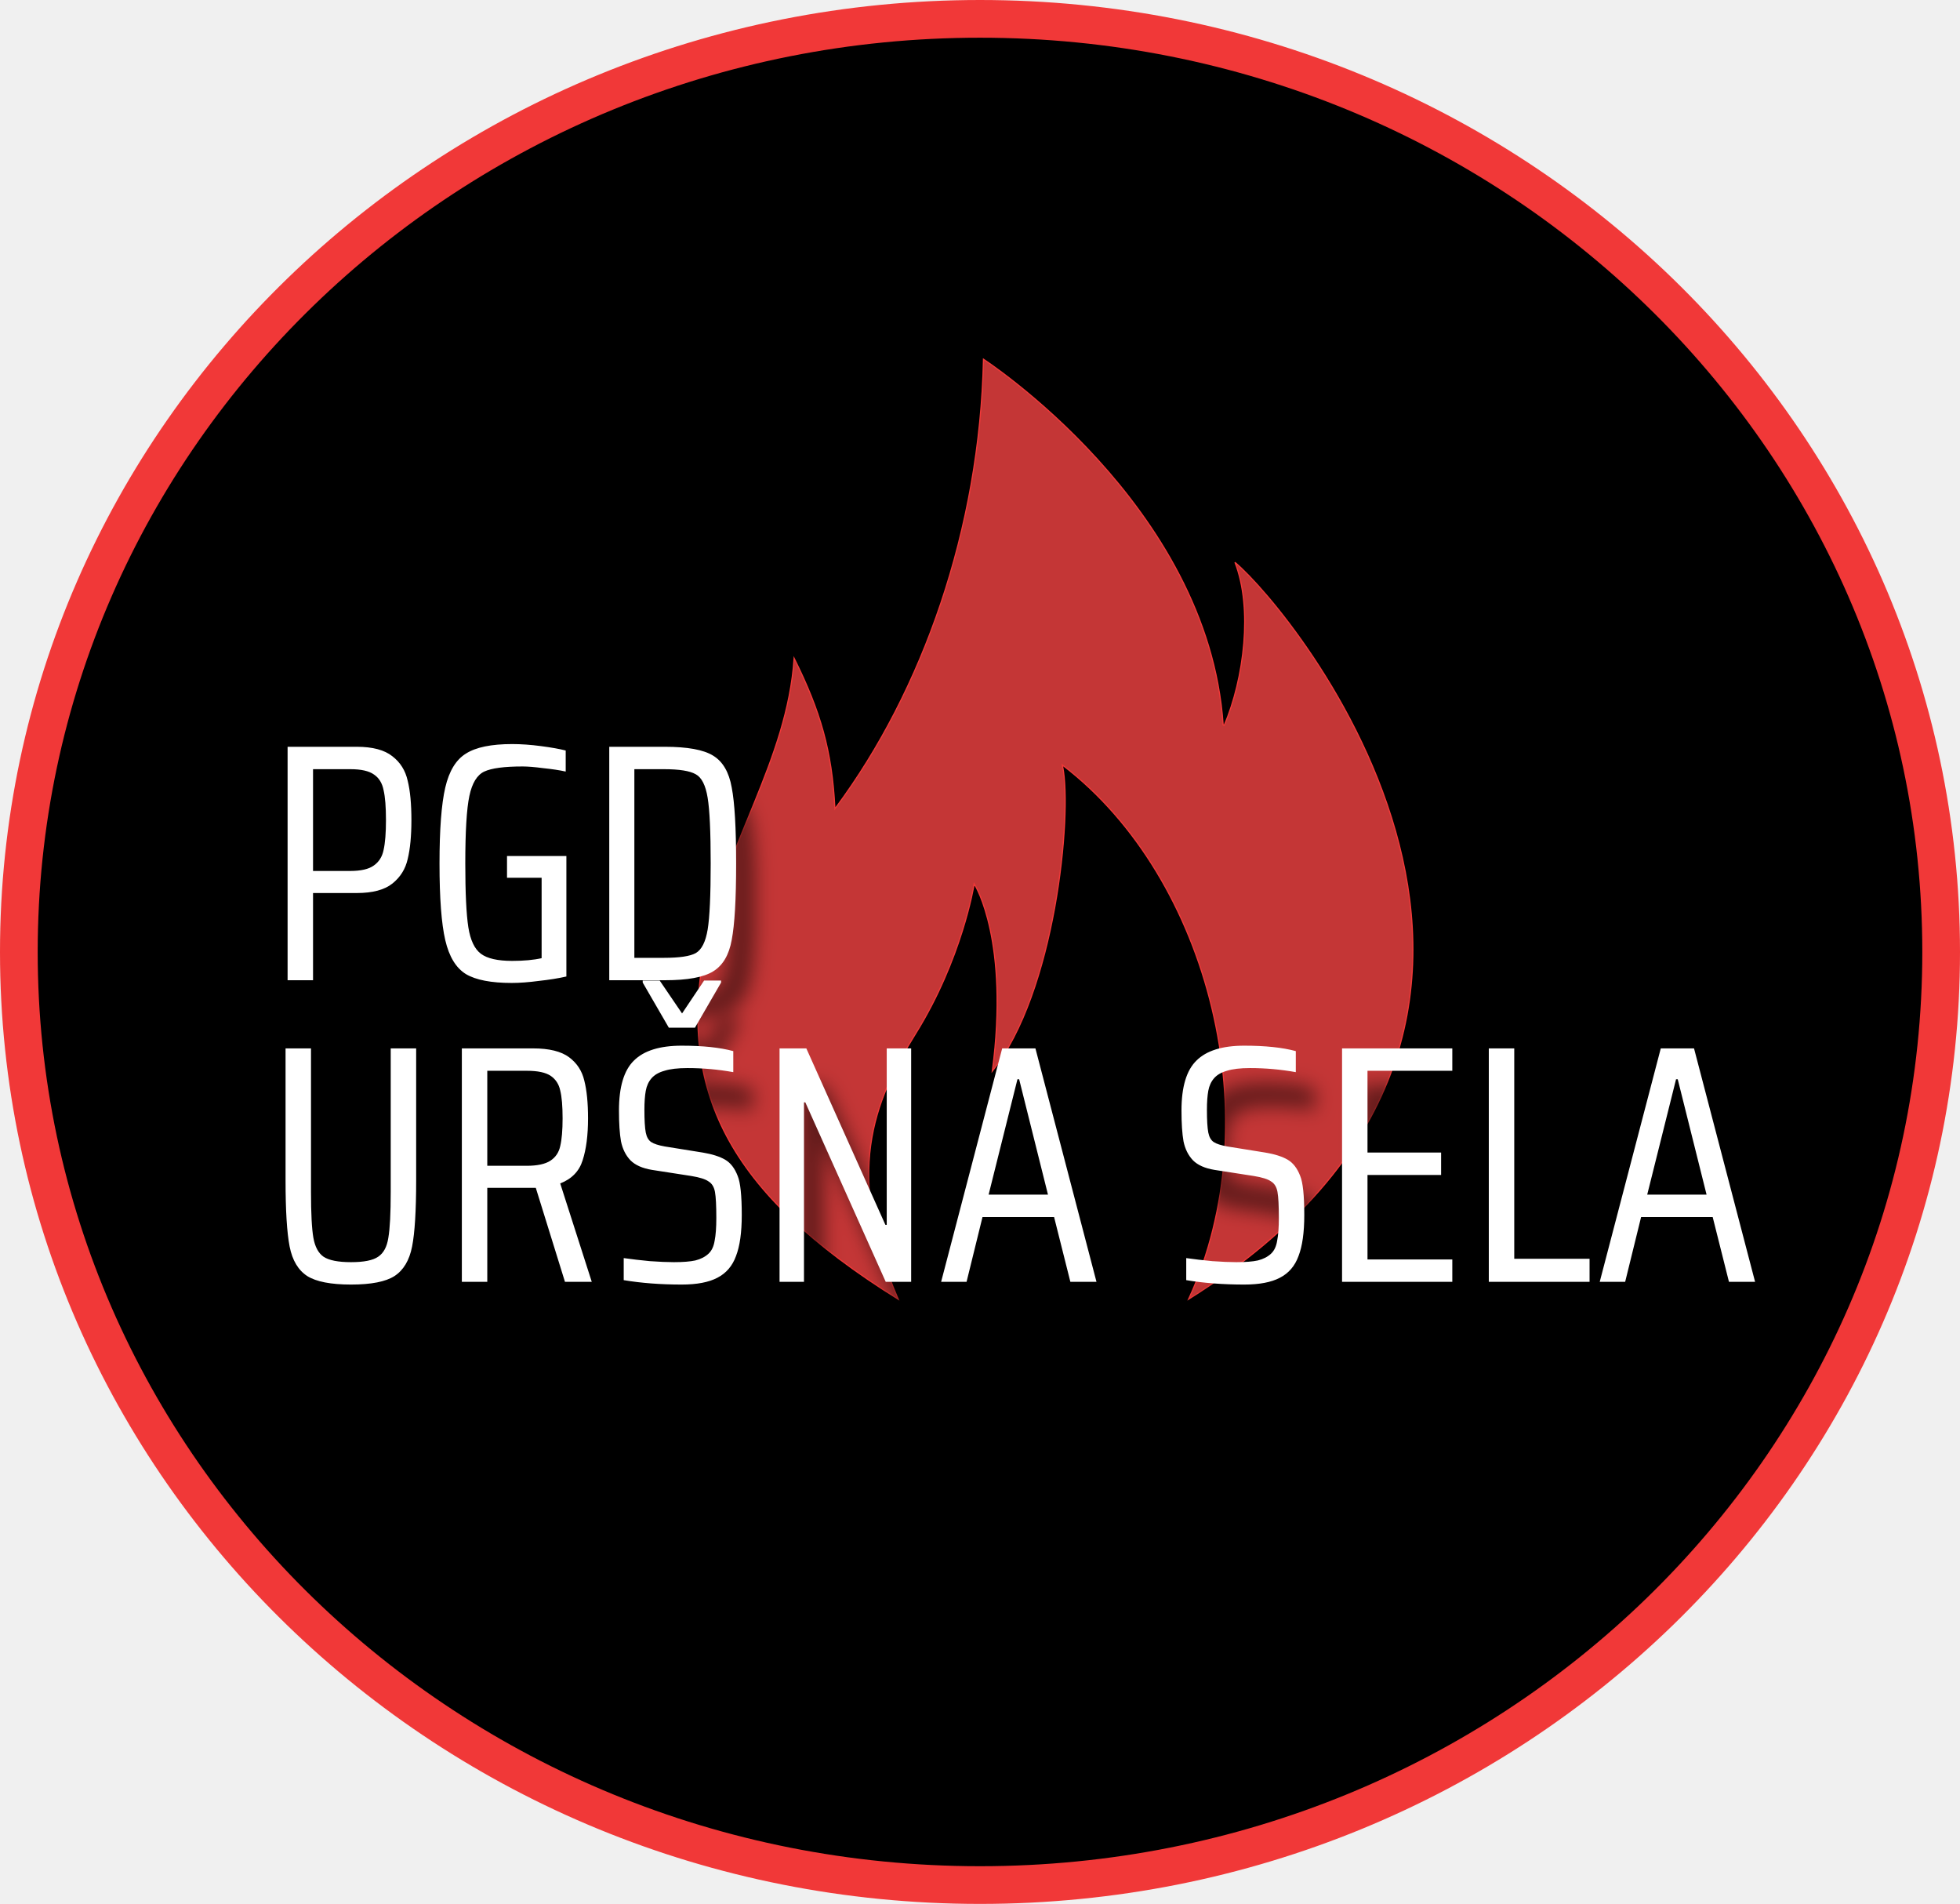
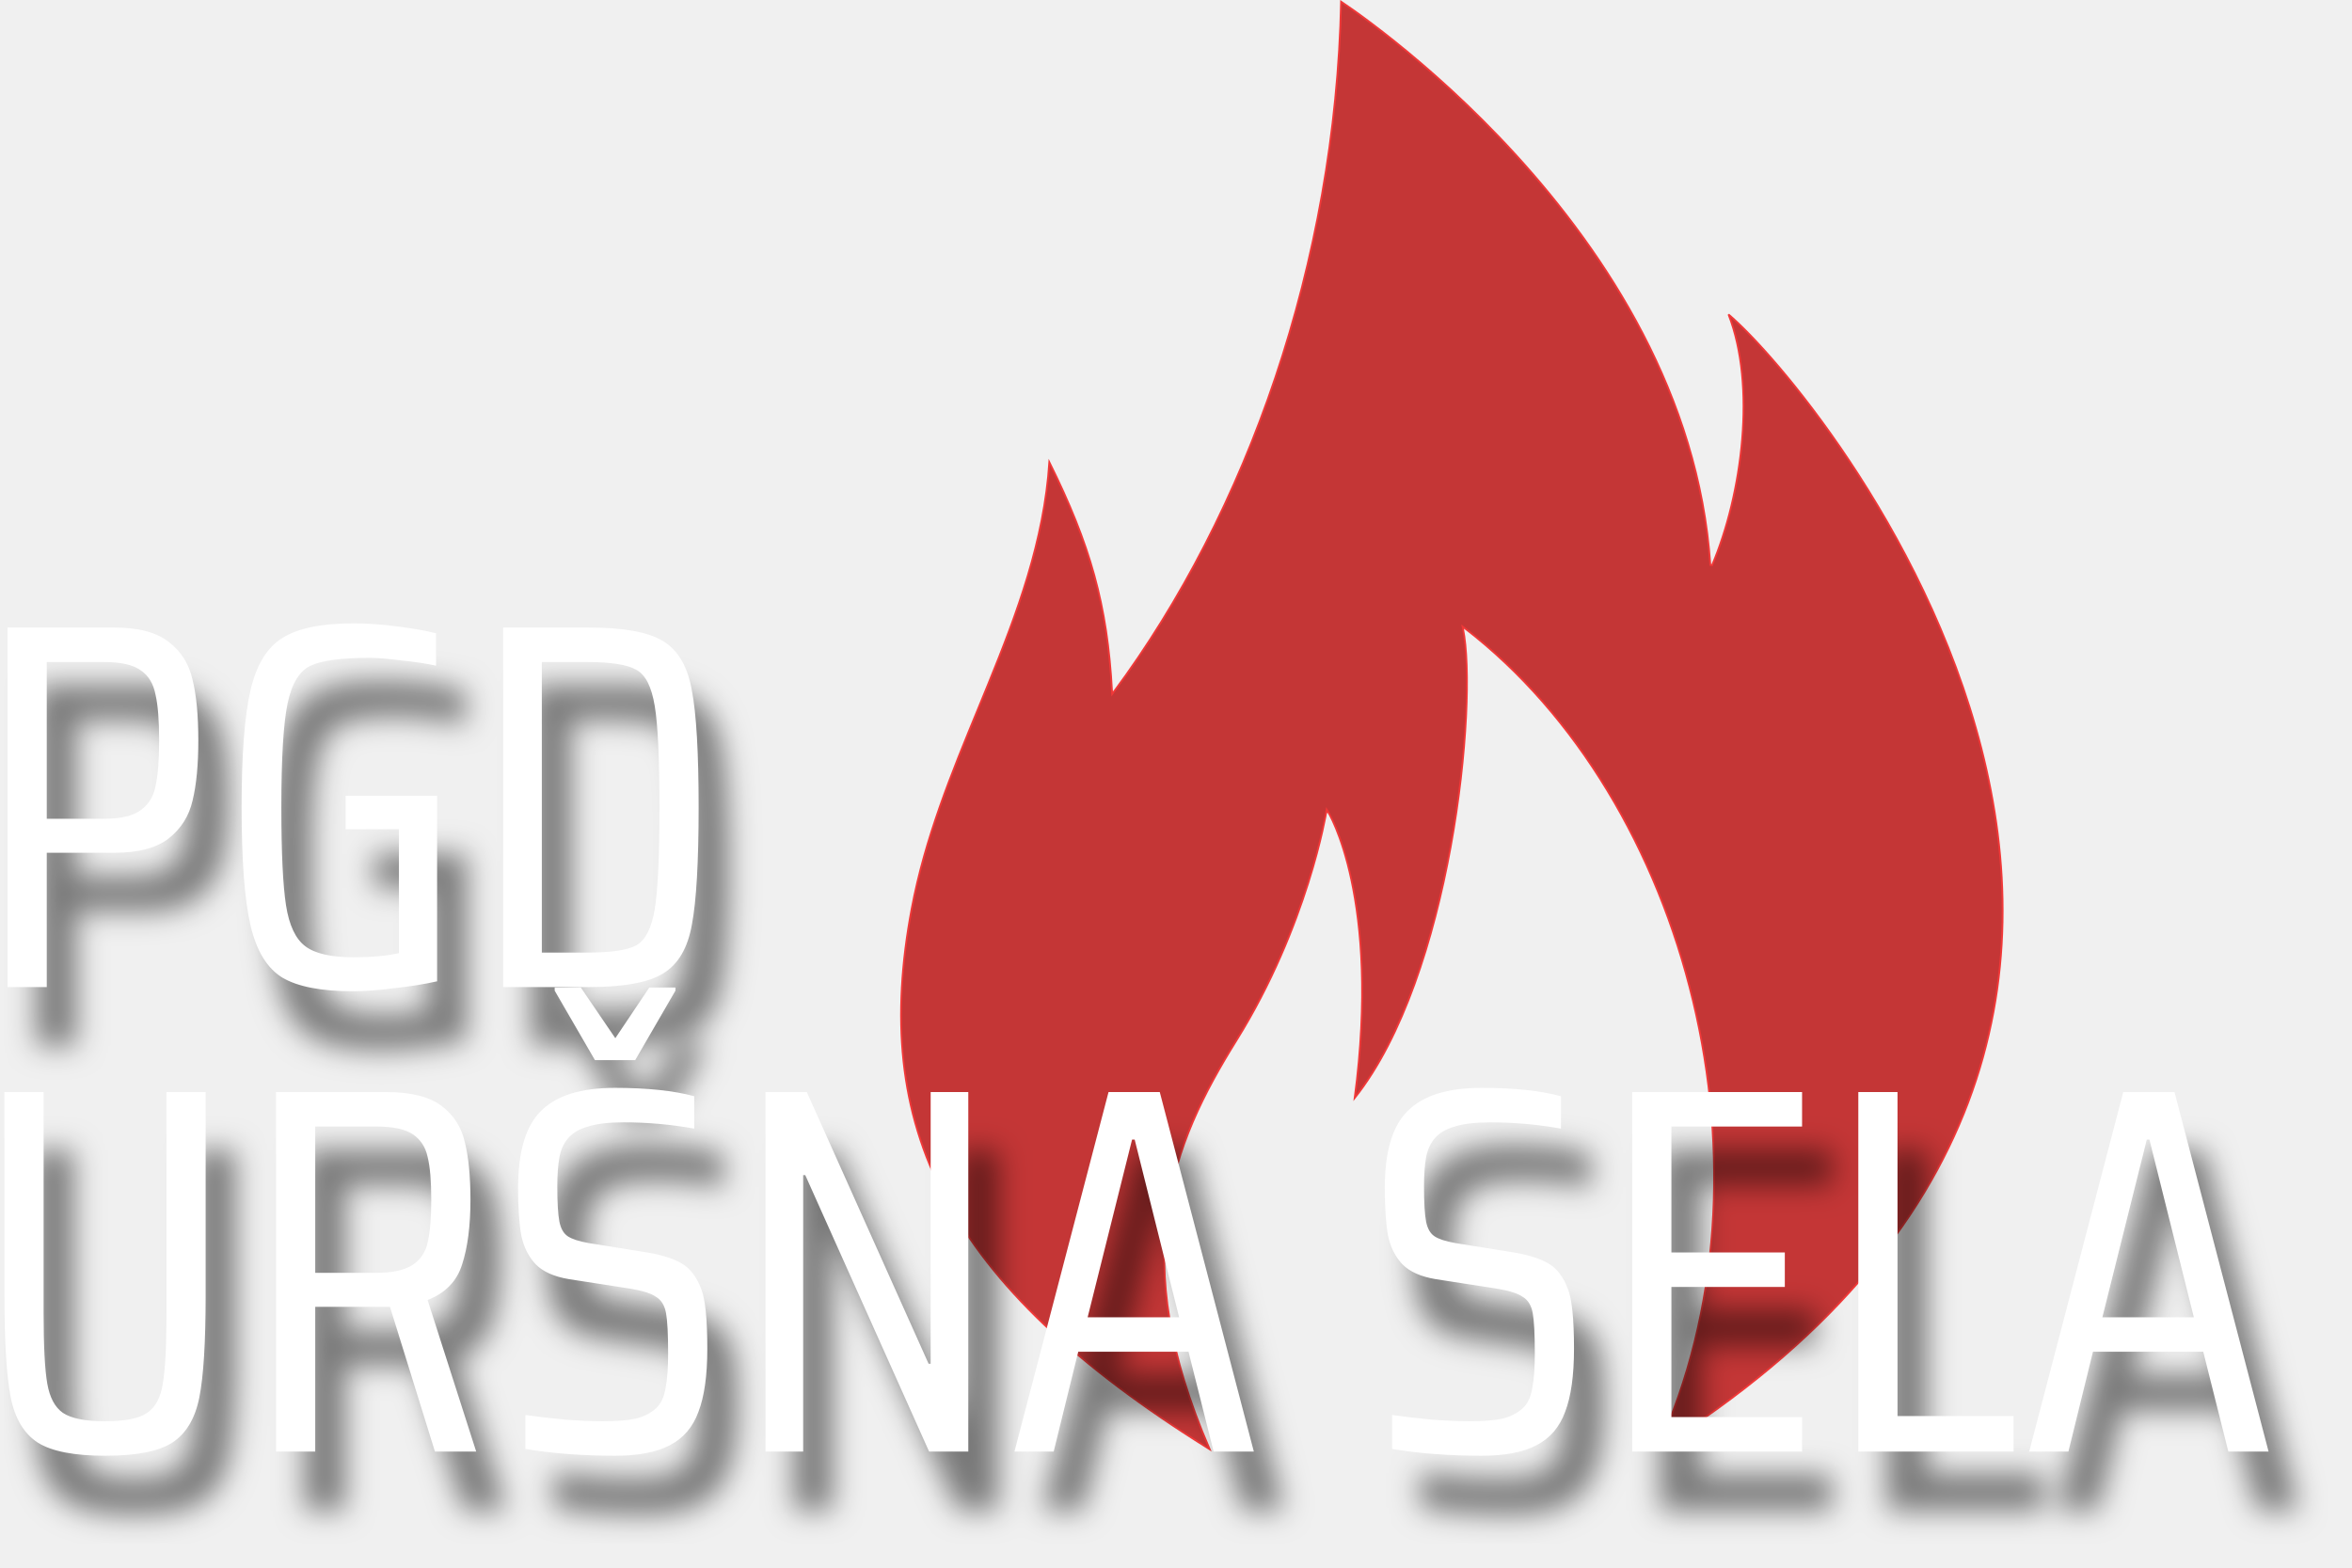
- <svg xmlns="http://www.w3.org/2000/svg" width="104" height="101" viewBox="0 0 104 101" fill="none">
-   <path d="M103 50.5C103 77.811 80.194 100 52 100C23.806 100 1 77.811 1 50.5C1 23.189 23.806 1 52 1C80.194 1 103 23.189 103 50.5Z" fill="black" stroke="#F13838" stroke-width="2" />
-   <path d="M51.707 46.974L51.733 46.958L51.733 46.958L51.734 46.958L51.735 46.96L51.739 46.967C51.742 46.973 51.748 46.982 51.754 46.994C51.768 47.017 51.788 47.053 51.812 47.101C51.861 47.196 51.93 47.34 52.01 47.534C52.169 47.922 52.371 48.513 52.543 49.321C52.884 50.922 53.109 53.379 52.654 56.822C54.318 54.728 55.377 51.355 55.958 48.176C56.252 46.564 56.423 45.004 56.489 43.688C56.555 42.37 56.514 41.299 56.386 40.664L56.369 40.582L56.436 40.633C60.307 43.609 63.069 48.318 64.305 53.474C65.534 58.596 65.259 64.164 63.07 68.918C68.929 65.251 72.205 61.135 73.777 56.985C75.356 52.814 75.214 48.605 74.235 44.777C73.257 40.949 71.443 37.502 69.679 34.857C67.984 32.315 66.338 30.516 65.528 29.831C66.008 31.06 66.124 32.597 65.998 34.122C65.868 35.695 65.479 37.26 64.962 38.47L64.902 38.46C64.509 32.616 61.32 27.758 58.226 24.36C56.679 22.661 55.157 21.327 54.021 20.418C53.453 19.964 52.983 19.616 52.654 19.381C52.489 19.264 52.36 19.175 52.272 19.116C52.236 19.091 52.207 19.072 52.185 19.057C51.993 28.066 48.952 36.639 44.354 42.836L44.302 42.905L44.297 42.819C44.138 39.832 43.547 37.761 42.138 34.92C41.957 37.63 41.038 40.095 40.035 42.558C39.921 42.839 39.805 43.121 39.689 43.403C38.776 45.622 37.855 47.862 37.397 50.304C36.697 54.031 36.959 57.255 38.557 60.268C40.145 63.264 43.055 66.054 47.66 68.921C46.23 65.612 45.895 63.001 46.198 60.766C46.504 58.512 47.458 56.644 48.583 54.835C49.813 52.859 50.586 50.892 51.052 49.419C51.285 48.683 51.441 48.07 51.539 47.641C51.587 47.427 51.622 47.259 51.644 47.144C51.655 47.087 51.663 47.043 51.668 47.014L51.674 46.98L51.675 46.972L51.676 46.97L51.676 46.969L51.676 46.969L51.707 46.974ZM51.707 46.974L51.733 46.958L51.689 46.887L51.676 46.969L51.707 46.974Z" fill="#C43636" stroke="#F13838" stroke-width="0.062" />
+ <svg xmlns="http://www.w3.org/2000/svg" width="81" height="54" viewBox="0 0 81 54" fill="none">
+   <path d="M45.707 27.974L45.733 27.958L45.733 27.958L45.734 27.958L45.735 27.96L45.739 27.967C45.742 27.973 45.748 27.982 45.754 27.994C45.768 28.017 45.788 28.053 45.812 28.101C45.861 28.196 45.93 28.34 46.01 28.534C46.169 28.922 46.371 29.512 46.543 30.321C46.884 31.922 47.109 34.379 46.654 37.822C48.318 35.728 49.377 32.355 49.958 29.176C50.252 27.564 50.423 26.004 50.489 24.688C50.555 23.37 50.514 22.299 50.386 21.664L50.369 21.582L50.436 21.633C54.307 24.609 57.069 29.318 58.305 34.474C59.534 39.596 59.259 45.164 57.07 49.918C62.929 46.251 66.205 42.135 67.777 37.985C69.356 33.814 69.214 29.605 68.235 25.777C67.257 21.949 65.443 18.502 63.679 15.857C61.984 13.315 60.337 11.516 59.528 10.831C60.008 12.06 60.124 13.597 59.998 15.122C59.868 16.695 59.479 18.26 58.962 19.47L58.902 19.46C58.509 13.616 55.32 8.758 52.226 5.36C50.679 3.661 49.157 2.327 48.021 1.418C47.453 0.964 46.983 0.616 46.654 0.381C46.489 0.264 46.36 0.175 46.272 0.116C46.236 0.091 46.207 0.072 46.185 0.057C45.993 9.066 42.952 17.639 38.354 23.836L38.302 23.905L38.297 23.819C38.138 20.832 37.547 18.761 36.138 15.92C35.957 18.63 35.038 21.095 34.035 23.558C33.921 23.839 33.805 24.121 33.689 24.403C32.776 26.622 31.855 28.862 31.397 31.304C30.697 35.031 30.959 38.255 32.557 41.268C34.145 44.264 37.055 47.054 41.66 49.921C40.23 46.612 39.895 44.001 40.198 41.766C40.504 39.512 41.458 37.644 42.583 35.835C43.813 33.859 44.586 31.892 45.052 30.419C45.285 29.683 45.441 29.07 45.539 28.641C45.587 28.427 45.622 28.259 45.644 28.144C45.655 28.087 45.663 28.043 45.668 28.014L45.674 27.98L45.675 27.972L45.676 27.97L45.676 27.969L45.676 27.969L45.707 27.974ZM45.707 27.974L45.733 27.958L45.689 27.887L45.676 27.969L45.707 27.974Z" fill="#C43636" stroke="#F13838" stroke-width="0.062" />
  <g filter="url(#filter0_d)">
-     <path d="M15.26 39.616H18.932C19.772 39.616 20.402 39.784 20.822 40.12C21.242 40.444 21.512 40.876 21.632 41.416C21.764 41.944 21.83 42.64 21.83 43.504C21.83 44.344 21.764 45.034 21.632 45.574C21.512 46.102 21.242 46.534 20.822 46.87C20.402 47.206 19.772 47.374 18.932 47.374H16.61V52H15.26V39.616ZM18.572 46.204C19.148 46.204 19.568 46.108 19.832 45.916C20.108 45.724 20.282 45.448 20.354 45.088C20.438 44.716 20.48 44.188 20.48 43.504C20.48 42.808 20.438 42.28 20.354 41.92C20.282 41.548 20.114 41.272 19.85 41.092C19.586 40.9 19.166 40.804 18.59 40.804H16.61V46.204H18.572ZM26.903 46.564V45.412H30.053V51.802C29.633 51.898 29.147 51.976 28.595 52.036C28.055 52.108 27.575 52.144 27.155 52.144C26.063 52.144 25.253 51.988 24.725 51.676C24.197 51.352 23.831 50.752 23.627 49.876C23.423 49 23.321 47.644 23.321 45.808C23.321 43.996 23.423 42.652 23.627 41.776C23.831 40.9 24.197 40.3 24.725 39.976C25.253 39.64 26.069 39.472 27.173 39.472C27.653 39.472 28.163 39.508 28.703 39.58C29.255 39.652 29.693 39.73 30.017 39.814V40.93C29.693 40.858 29.297 40.798 28.829 40.75C28.373 40.69 28.007 40.66 27.731 40.66C26.759 40.66 26.081 40.75 25.697 40.93C25.313 41.11 25.049 41.542 24.905 42.226C24.761 42.91 24.689 44.104 24.689 45.808C24.689 47.368 24.743 48.496 24.851 49.192C24.959 49.876 25.181 50.344 25.517 50.596C25.853 50.848 26.405 50.974 27.173 50.974C27.797 50.974 28.319 50.926 28.739 50.83V46.564H26.903ZM32.328 39.616H35.28C36.48 39.616 37.332 39.772 37.836 40.084C38.352 40.396 38.682 40.96 38.826 41.776C38.982 42.58 39.06 43.924 39.06 45.808C39.06 47.692 38.982 49.042 38.826 49.858C38.682 50.662 38.352 51.22 37.836 51.532C37.332 51.844 36.48 52 35.28 52H32.328V39.616ZM35.226 50.812C36.054 50.812 36.618 50.728 36.918 50.56C37.23 50.38 37.44 49.966 37.548 49.318C37.656 48.67 37.71 47.5 37.71 45.808C37.71 44.128 37.656 42.964 37.548 42.316C37.44 41.656 37.23 41.242 36.918 41.074C36.606 40.894 36.042 40.804 35.226 40.804H33.66V50.812H35.226ZM22.082 55.616V62.618C22.082 64.226 22.01 65.396 21.866 66.128C21.722 66.86 21.41 67.382 20.93 67.694C20.462 67.994 19.694 68.144 18.626 68.144C17.558 68.144 16.784 67.994 16.304 67.694C15.824 67.382 15.512 66.86 15.368 66.128C15.224 65.384 15.152 64.214 15.152 62.618V55.616H16.502V63.23C16.502 64.37 16.544 65.18 16.628 65.66C16.712 66.14 16.892 66.476 17.168 66.668C17.456 66.86 17.942 66.956 18.626 66.956C19.31 66.956 19.79 66.86 20.066 66.668C20.354 66.476 20.534 66.14 20.606 65.66C20.69 65.18 20.732 64.37 20.732 63.23V55.616H22.082ZM29.978 68L28.43 63.014H28.178H25.856V68H24.506V55.616H28.286C29.138 55.616 29.774 55.772 30.194 56.084C30.614 56.396 30.884 56.81 31.004 57.326C31.136 57.842 31.202 58.508 31.202 59.324C31.202 60.224 31.106 60.968 30.914 61.556C30.734 62.132 30.338 62.54 29.726 62.78L31.4 68H29.978ZM27.944 61.844C28.508 61.844 28.928 61.754 29.204 61.574C29.48 61.394 29.654 61.136 29.726 60.8C29.81 60.452 29.852 59.96 29.852 59.324C29.852 58.676 29.81 58.184 29.726 57.848C29.654 57.512 29.486 57.254 29.222 57.074C28.958 56.894 28.538 56.804 27.962 56.804H25.856V61.844H27.944ZM36.173 68.144C35.057 68.144 34.031 68.066 33.095 67.91V66.74C33.515 66.8 33.977 66.854 34.481 66.902C34.985 66.938 35.411 66.956 35.759 66.956C36.239 66.956 36.617 66.926 36.893 66.866C37.181 66.794 37.415 66.674 37.595 66.506C37.763 66.35 37.871 66.122 37.919 65.822C37.979 65.522 38.009 65.12 38.009 64.616C38.009 63.956 37.985 63.494 37.937 63.23C37.889 62.966 37.775 62.78 37.595 62.672C37.427 62.552 37.121 62.456 36.677 62.384L34.589 62.06C34.085 61.976 33.707 61.808 33.455 61.556C33.203 61.292 33.035 60.956 32.951 60.548C32.879 60.14 32.843 59.594 32.843 58.91C32.843 57.662 33.107 56.78 33.635 56.264C34.163 55.736 35.009 55.472 36.173 55.472C37.289 55.472 38.201 55.568 38.909 55.76V56.876C38.105 56.732 37.295 56.66 36.479 56.66C35.963 56.66 35.555 56.708 35.255 56.804C34.955 56.888 34.727 57.02 34.571 57.2C34.415 57.38 34.313 57.602 34.265 57.866C34.217 58.13 34.193 58.466 34.193 58.874C34.193 59.426 34.217 59.828 34.265 60.08C34.313 60.32 34.409 60.488 34.553 60.584C34.697 60.68 34.937 60.758 35.273 60.818L37.289 61.142C37.793 61.226 38.189 61.352 38.477 61.52C38.765 61.688 38.987 61.976 39.143 62.384C39.287 62.732 39.359 63.422 39.359 64.454C39.359 65.378 39.257 66.104 39.053 66.632C38.861 67.16 38.531 67.544 38.063 67.784C37.607 68.024 36.977 68.144 36.173 68.144ZM35.489 54.518L34.103 52.124V52.016H35.003L36.191 53.762L37.361 52.016H38.261V52.124L36.875 54.518H35.489ZM46.998 68L42.731 58.478H42.66V68H41.364V55.616H42.785L46.98 64.976H47.051V55.616H48.347V68H46.998ZM56.795 68L55.931 64.562H52.133L51.287 68H49.937L53.177 55.616H54.941L58.181 68H56.795ZM54.077 57.254H53.987L52.457 63.374H55.607L54.077 57.254ZM66.021 68.144C64.905 68.144 63.879 68.066 62.943 67.91V66.74C63.363 66.8 63.825 66.854 64.329 66.902C64.833 66.938 65.259 66.956 65.607 66.956C66.087 66.956 66.465 66.926 66.741 66.866C67.029 66.794 67.263 66.674 67.443 66.506C67.611 66.35 67.719 66.122 67.767 65.822C67.827 65.522 67.857 65.12 67.857 64.616C67.857 63.956 67.833 63.494 67.785 63.23C67.737 62.966 67.623 62.78 67.443 62.672C67.275 62.552 66.969 62.456 66.525 62.384L64.437 62.06C63.933 61.976 63.555 61.808 63.303 61.556C63.051 61.292 62.883 60.956 62.799 60.548C62.727 60.14 62.691 59.594 62.691 58.91C62.691 57.662 62.955 56.78 63.483 56.264C64.011 55.736 64.857 55.472 66.021 55.472C67.137 55.472 68.049 55.568 68.757 55.76V56.876C67.953 56.732 67.143 56.66 66.327 56.66C65.811 56.66 65.403 56.708 65.103 56.804C64.803 56.888 64.575 57.02 64.419 57.2C64.263 57.38 64.161 57.602 64.113 57.866C64.065 58.13 64.041 58.466 64.041 58.874C64.041 59.426 64.065 59.828 64.113 60.08C64.161 60.32 64.257 60.488 64.401 60.584C64.545 60.68 64.785 60.758 65.121 60.818L67.137 61.142C67.641 61.226 68.037 61.352 68.325 61.52C68.613 61.688 68.835 61.976 68.991 62.384C69.135 62.732 69.207 63.422 69.207 64.454C69.207 65.378 69.105 66.104 68.901 66.632C68.709 67.16 68.379 67.544 67.911 67.784C67.455 68.024 66.825 68.144 66.021 68.144ZM71.211 68V55.616H77.061V56.804H72.561V61.142H76.467V62.33H72.561V66.812H77.061V68H71.211ZM78.998 68V55.616H80.348V66.776H84.344V68H78.998ZM91.741 68L90.877 64.562H87.079L86.233 68H84.883L88.123 55.616H89.887L93.127 68H91.741ZM89.023 57.254H88.933L87.403 63.374H90.553L89.023 57.254Z" fill="white" />
+     <path d="M0.26 21.616H3.932C4.772 21.616 5.402 21.784 5.822 22.12C6.242 22.444 6.512 22.876 6.632 23.416C6.764 23.944 6.83 24.64 6.83 25.504C6.83 26.344 6.764 27.034 6.632 27.574C6.512 28.102 6.242 28.534 5.822 28.87C5.402 29.206 4.772 29.374 3.932 29.374H1.61V34H0.26V21.616ZM3.572 28.204C4.148 28.204 4.568 28.108 4.832 27.916C5.108 27.724 5.282 27.448 5.354 27.088C5.438 26.716 5.48 26.188 5.48 25.504C5.48 24.808 5.438 24.28 5.354 23.92C5.282 23.548 5.114 23.272 4.85 23.092C4.586 22.9 4.166 22.804 3.59 22.804H1.61V28.204H3.572ZM11.903 28.564V27.412H15.053V33.802C14.633 33.898 14.147 33.976 13.595 34.036C13.055 34.108 12.575 34.144 12.155 34.144C11.063 34.144 10.253 33.988 9.725 33.676C9.197 33.352 8.831 32.752 8.627 31.876C8.423 31 8.321 29.644 8.321 27.808C8.321 25.996 8.423 24.652 8.627 23.776C8.831 22.9 9.197 22.3 9.725 21.976C10.253 21.64 11.069 21.472 12.173 21.472C12.653 21.472 13.163 21.508 13.703 21.58C14.255 21.652 14.693 21.73 15.017 21.814V22.93C14.693 22.858 14.297 22.798 13.829 22.75C13.373 22.69 13.007 22.66 12.731 22.66C11.759 22.66 11.081 22.75 10.697 22.93C10.313 23.11 10.049 23.542 9.905 24.226C9.761 24.91 9.689 26.104 9.689 27.808C9.689 29.368 9.743 30.496 9.851 31.192C9.959 31.876 10.181 32.344 10.517 32.596C10.853 32.848 11.405 32.974 12.173 32.974C12.797 32.974 13.319 32.926 13.739 32.83V28.564H11.903ZM17.328 21.616H20.28C21.48 21.616 22.332 21.772 22.836 22.084C23.352 22.396 23.682 22.96 23.826 23.776C23.982 24.58 24.06 25.924 24.06 27.808C24.06 29.692 23.982 31.042 23.826 31.858C23.682 32.662 23.352 33.22 22.836 33.532C22.332 33.844 21.48 34 20.28 34H17.328V21.616ZM20.226 32.812C21.054 32.812 21.618 32.728 21.918 32.56C22.23 32.38 22.44 31.966 22.548 31.318C22.656 30.67 22.71 29.5 22.71 27.808C22.71 26.128 22.656 24.964 22.548 24.316C22.44 23.656 22.23 23.242 21.918 23.074C21.606 22.894 21.042 22.804 20.226 22.804H18.66V32.812H20.226ZM7.082 37.616V44.618C7.082 46.226 7.01 47.396 6.866 48.128C6.722 48.86 6.41 49.382 5.93 49.694C5.462 49.994 4.694 50.144 3.626 50.144C2.558 50.144 1.784 49.994 1.304 49.694C0.824 49.382 0.512 48.86 0.368 48.128C0.224 47.384 0.152 46.214 0.152 44.618V37.616H1.502V45.23C1.502 46.37 1.544 47.18 1.628 47.66C1.712 48.14 1.892 48.476 2.168 48.668C2.456 48.86 2.942 48.956 3.626 48.956C4.31 48.956 4.79 48.86 5.066 48.668C5.354 48.476 5.534 48.14 5.606 47.66C5.69 47.18 5.732 46.37 5.732 45.23V37.616H7.082ZM14.978 50L13.43 45.014H13.178H10.856V50H9.506V37.616H13.286C14.138 37.616 14.774 37.772 15.194 38.084C15.614 38.396 15.884 38.81 16.004 39.326C16.136 39.842 16.202 40.508 16.202 41.324C16.202 42.224 16.106 42.968 15.914 43.556C15.734 44.132 15.338 44.54 14.726 44.78L16.4 50H14.978ZM12.944 43.844C13.508 43.844 13.928 43.754 14.204 43.574C14.48 43.394 14.654 43.136 14.726 42.8C14.81 42.452 14.852 41.96 14.852 41.324C14.852 40.676 14.81 40.184 14.726 39.848C14.654 39.512 14.486 39.254 14.222 39.074C13.958 38.894 13.538 38.804 12.962 38.804H10.856V43.844H12.944ZM21.173 50.144C20.057 50.144 19.031 50.066 18.095 49.91V48.74C18.515 48.8 18.977 48.854 19.481 48.902C19.985 48.938 20.411 48.956 20.759 48.956C21.239 48.956 21.617 48.926 21.893 48.866C22.181 48.794 22.415 48.674 22.595 48.506C22.763 48.35 22.871 48.122 22.919 47.822C22.979 47.522 23.009 47.12 23.009 46.616C23.009 45.956 22.985 45.494 22.937 45.23C22.889 44.966 22.775 44.78 22.595 44.672C22.427 44.552 22.121 44.456 21.677 44.384L19.589 44.06C19.085 43.976 18.707 43.808 18.455 43.556C18.203 43.292 18.035 42.956 17.951 42.548C17.879 42.14 17.843 41.594 17.843 40.91C17.843 39.662 18.107 38.78 18.635 38.264C19.163 37.736 20.009 37.472 21.173 37.472C22.289 37.472 23.201 37.568 23.909 37.76V38.876C23.105 38.732 22.295 38.66 21.479 38.66C20.963 38.66 20.555 38.708 20.255 38.804C19.955 38.888 19.727 39.02 19.571 39.2C19.415 39.38 19.313 39.602 19.265 39.866C19.217 40.13 19.193 40.466 19.193 40.874C19.193 41.426 19.217 41.828 19.265 42.08C19.313 42.32 19.409 42.488 19.553 42.584C19.697 42.68 19.937 42.758 20.273 42.818L22.289 43.142C22.793 43.226 23.189 43.352 23.477 43.52C23.765 43.688 23.987 43.976 24.143 44.384C24.287 44.732 24.359 45.422 24.359 46.454C24.359 47.378 24.257 48.104 24.053 48.632C23.861 49.16 23.531 49.544 23.063 49.784C22.607 50.024 21.977 50.144 21.173 50.144ZM20.489 36.518L19.103 34.124V34.016H20.003L21.191 35.762L22.361 34.016H23.261V34.124L21.875 36.518H20.489ZM31.997 50L27.732 40.478H27.66V50H26.363V37.616H27.785L31.98 46.976H32.051V37.616H33.347V50H31.997ZM41.795 50L40.931 46.562H37.133L36.287 50H34.937L38.177 37.616H39.941L43.181 50H41.795ZM39.077 39.254H38.987L37.457 45.374H40.607L39.077 39.254ZM51.021 50.144C49.905 50.144 48.879 50.066 47.943 49.91V48.74C48.363 48.8 48.825 48.854 49.329 48.902C49.833 48.938 50.259 48.956 50.607 48.956C51.087 48.956 51.465 48.926 51.741 48.866C52.029 48.794 52.263 48.674 52.443 48.506C52.611 48.35 52.719 48.122 52.767 47.822C52.827 47.522 52.857 47.12 52.857 46.616C52.857 45.956 52.833 45.494 52.785 45.23C52.737 44.966 52.623 44.78 52.443 44.672C52.275 44.552 51.969 44.456 51.525 44.384L49.437 44.06C48.933 43.976 48.555 43.808 48.303 43.556C48.051 43.292 47.883 42.956 47.799 42.548C47.727 42.14 47.691 41.594 47.691 40.91C47.691 39.662 47.955 38.78 48.483 38.264C49.011 37.736 49.857 37.472 51.021 37.472C52.137 37.472 53.049 37.568 53.757 37.76V38.876C52.953 38.732 52.143 38.66 51.327 38.66C50.811 38.66 50.403 38.708 50.103 38.804C49.803 38.888 49.575 39.02 49.419 39.2C49.263 39.38 49.161 39.602 49.113 39.866C49.065 40.13 49.041 40.466 49.041 40.874C49.041 41.426 49.065 41.828 49.113 42.08C49.161 42.32 49.257 42.488 49.401 42.584C49.545 42.68 49.785 42.758 50.121 42.818L52.137 43.142C52.641 43.226 53.037 43.352 53.325 43.52C53.613 43.688 53.835 43.976 53.991 44.384C54.135 44.732 54.207 45.422 54.207 46.454C54.207 47.378 54.105 48.104 53.901 48.632C53.709 49.16 53.379 49.544 52.911 49.784C52.455 50.024 51.825 50.144 51.021 50.144ZM56.211 50V37.616H62.061V38.804H57.561V43.142H61.467V44.33H57.561V48.812H62.061V50H56.211ZM63.998 50V37.616H65.348V48.776H69.344V50H63.998ZM76.741 50L75.877 46.562H72.079L71.233 50H69.883L73.123 37.616H74.887L78.127 50H76.741ZM74.023 39.254H73.933L72.403 45.374H75.553L74.023 39.254Z" fill="white" />
  </g>
  <defs>
-     <filter id="filter0_d" x="15.152" y="39.472" width="79.975" height="31.672" filterUnits="userSpaceOnUse" color-interpolation-filters="sRGB">
+     <filter id="filter0_d" x="0.152" y="21.472" width="79.975" height="31.672" filterUnits="userSpaceOnUse" color-interpolation-filters="sRGB">
      <feFlood flood-opacity="0" result="BackgroundImageFix" />
      <feColorMatrix in="SourceAlpha" type="matrix" values="0 0 0 0 0 0 0 0 0 0 0 0 0 0 0 0 0 0 127 0" />
      <feOffset dx="1" dy="2" />
      <feGaussianBlur stdDeviation="0.5" />
      <feColorMatrix type="matrix" values="0 0 0 0 0 0 0 0 0 0 0 0 0 0 0 0 0 0 0.5 0" />
      <feBlend mode="normal" in2="BackgroundImageFix" result="effect1_dropShadow" />
      <feBlend mode="normal" in="SourceGraphic" in2="effect1_dropShadow" result="shape" />
    </filter>
  </defs>
</svg>
